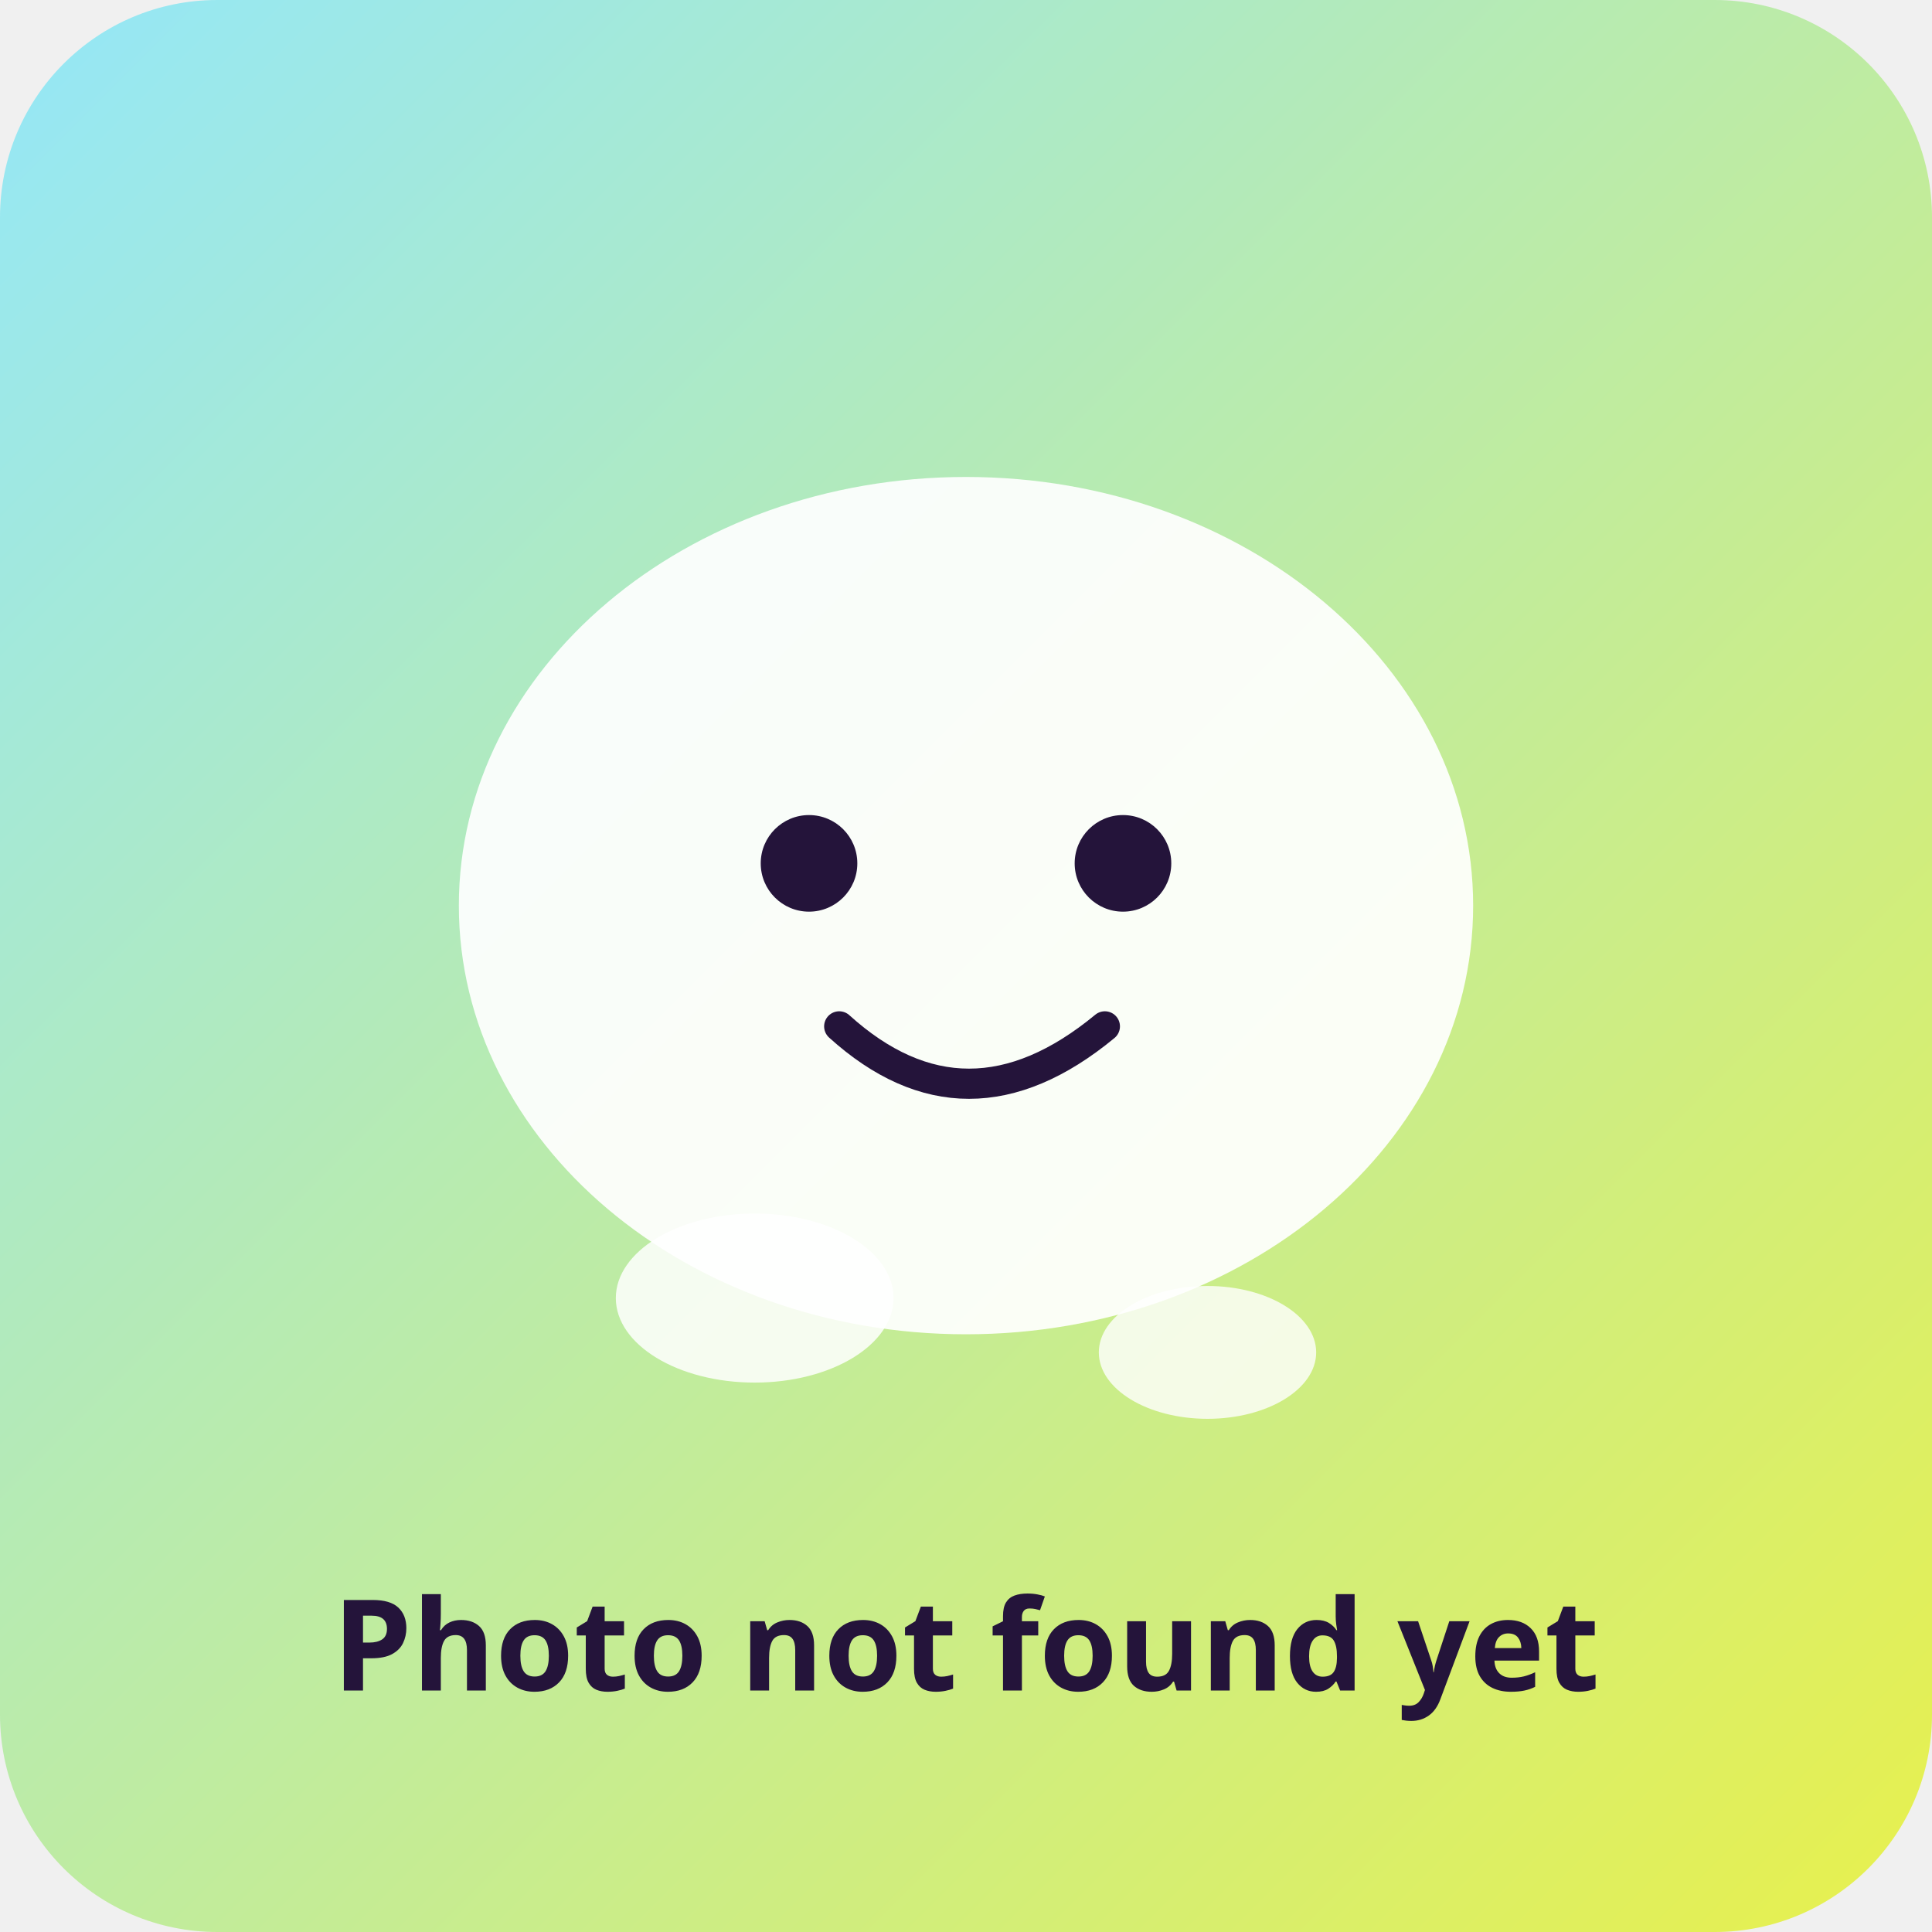
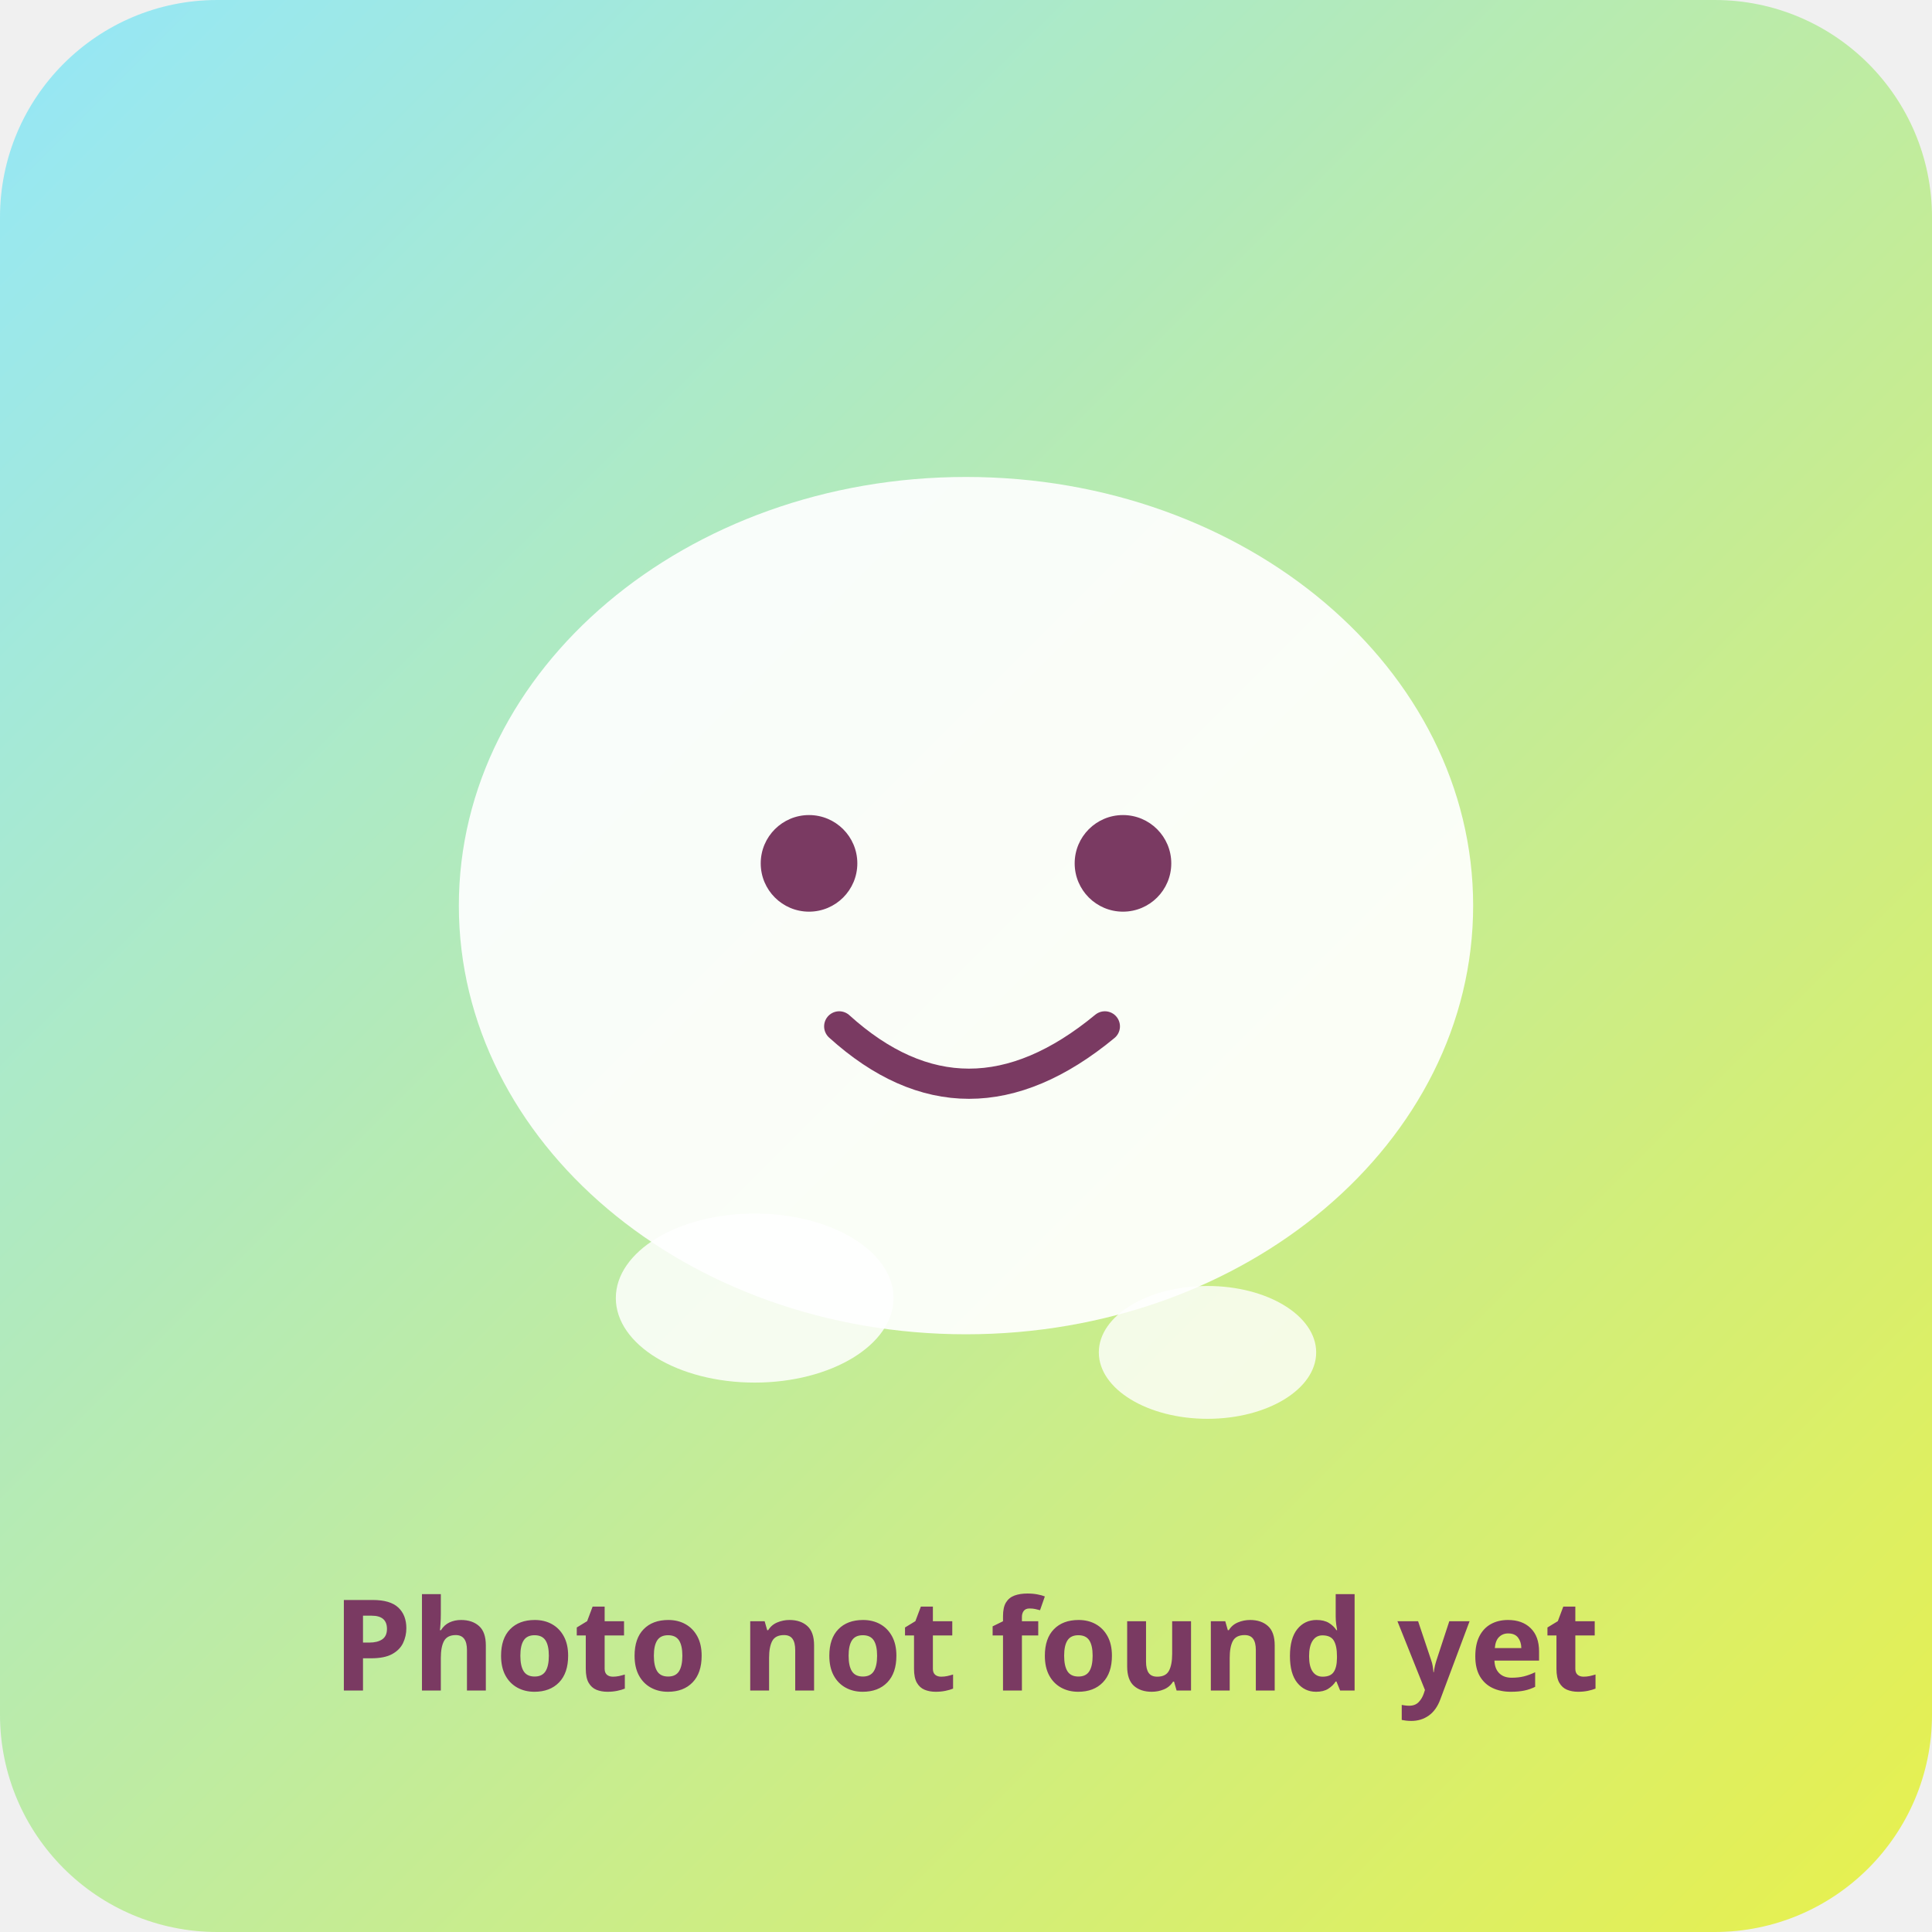
<svg xmlns="http://www.w3.org/2000/svg" viewBox="0 0 640 640" role="img" aria-label="Placeholder drawing, not a photo of Teenie Dohnut Holes 6-Pack">
  <defs>
    <linearGradient id="g" x1="0" y1="0" x2="1" y2="1">
      <stop offset="0" stop-color="hsl(191 90% 78%)" />
      <stop offset="1" stop-color="hsl(63 85% 62%)" />
    </linearGradient>
  </defs>
  <rect width="640" height="640" rx="72" fill="url(#g)" />
  <ellipse cx="320" cy="300" rx="168" ry="142" fill="#fff" opacity="0.92" />
  <ellipse cx="250" cy="430" rx="46" ry="28" fill="#fff" opacity="0.85" />
  <ellipse cx="400" cy="448" rx="36" ry="22" fill="#fff" opacity="0.8" />
-   <circle cx="268" cy="286" r="16" fill="#24143a" />
-   <circle cx="372" cy="286" r="16" fill="#24143a" />
-   <path d="M278 340 Q320 378 366 340" fill="none" stroke="#24143a" stroke-width="10" stroke-linecap="round" />
-   <text x="320" y="560" text-anchor="middle" font-family="Nunito, sans-serif" font-size="42" font-weight="700" fill="#24143a">Photo not found yet</text>
+   <circle cx="268" cy="286" r="16" fill="#7a3a62" />
+   <circle cx="372" cy="286" r="16" fill="#7a3a62" />
+   <path d="M278 340 Q320 378 366 340" fill="none" stroke="#7a3a62" stroke-width="10" stroke-linecap="round" />
+   <text x="320" y="560" text-anchor="middle" font-family="Nunito, sans-serif" font-size="42" font-weight="700" fill="#7a3a62">Photo not found yet</text>
</svg>
